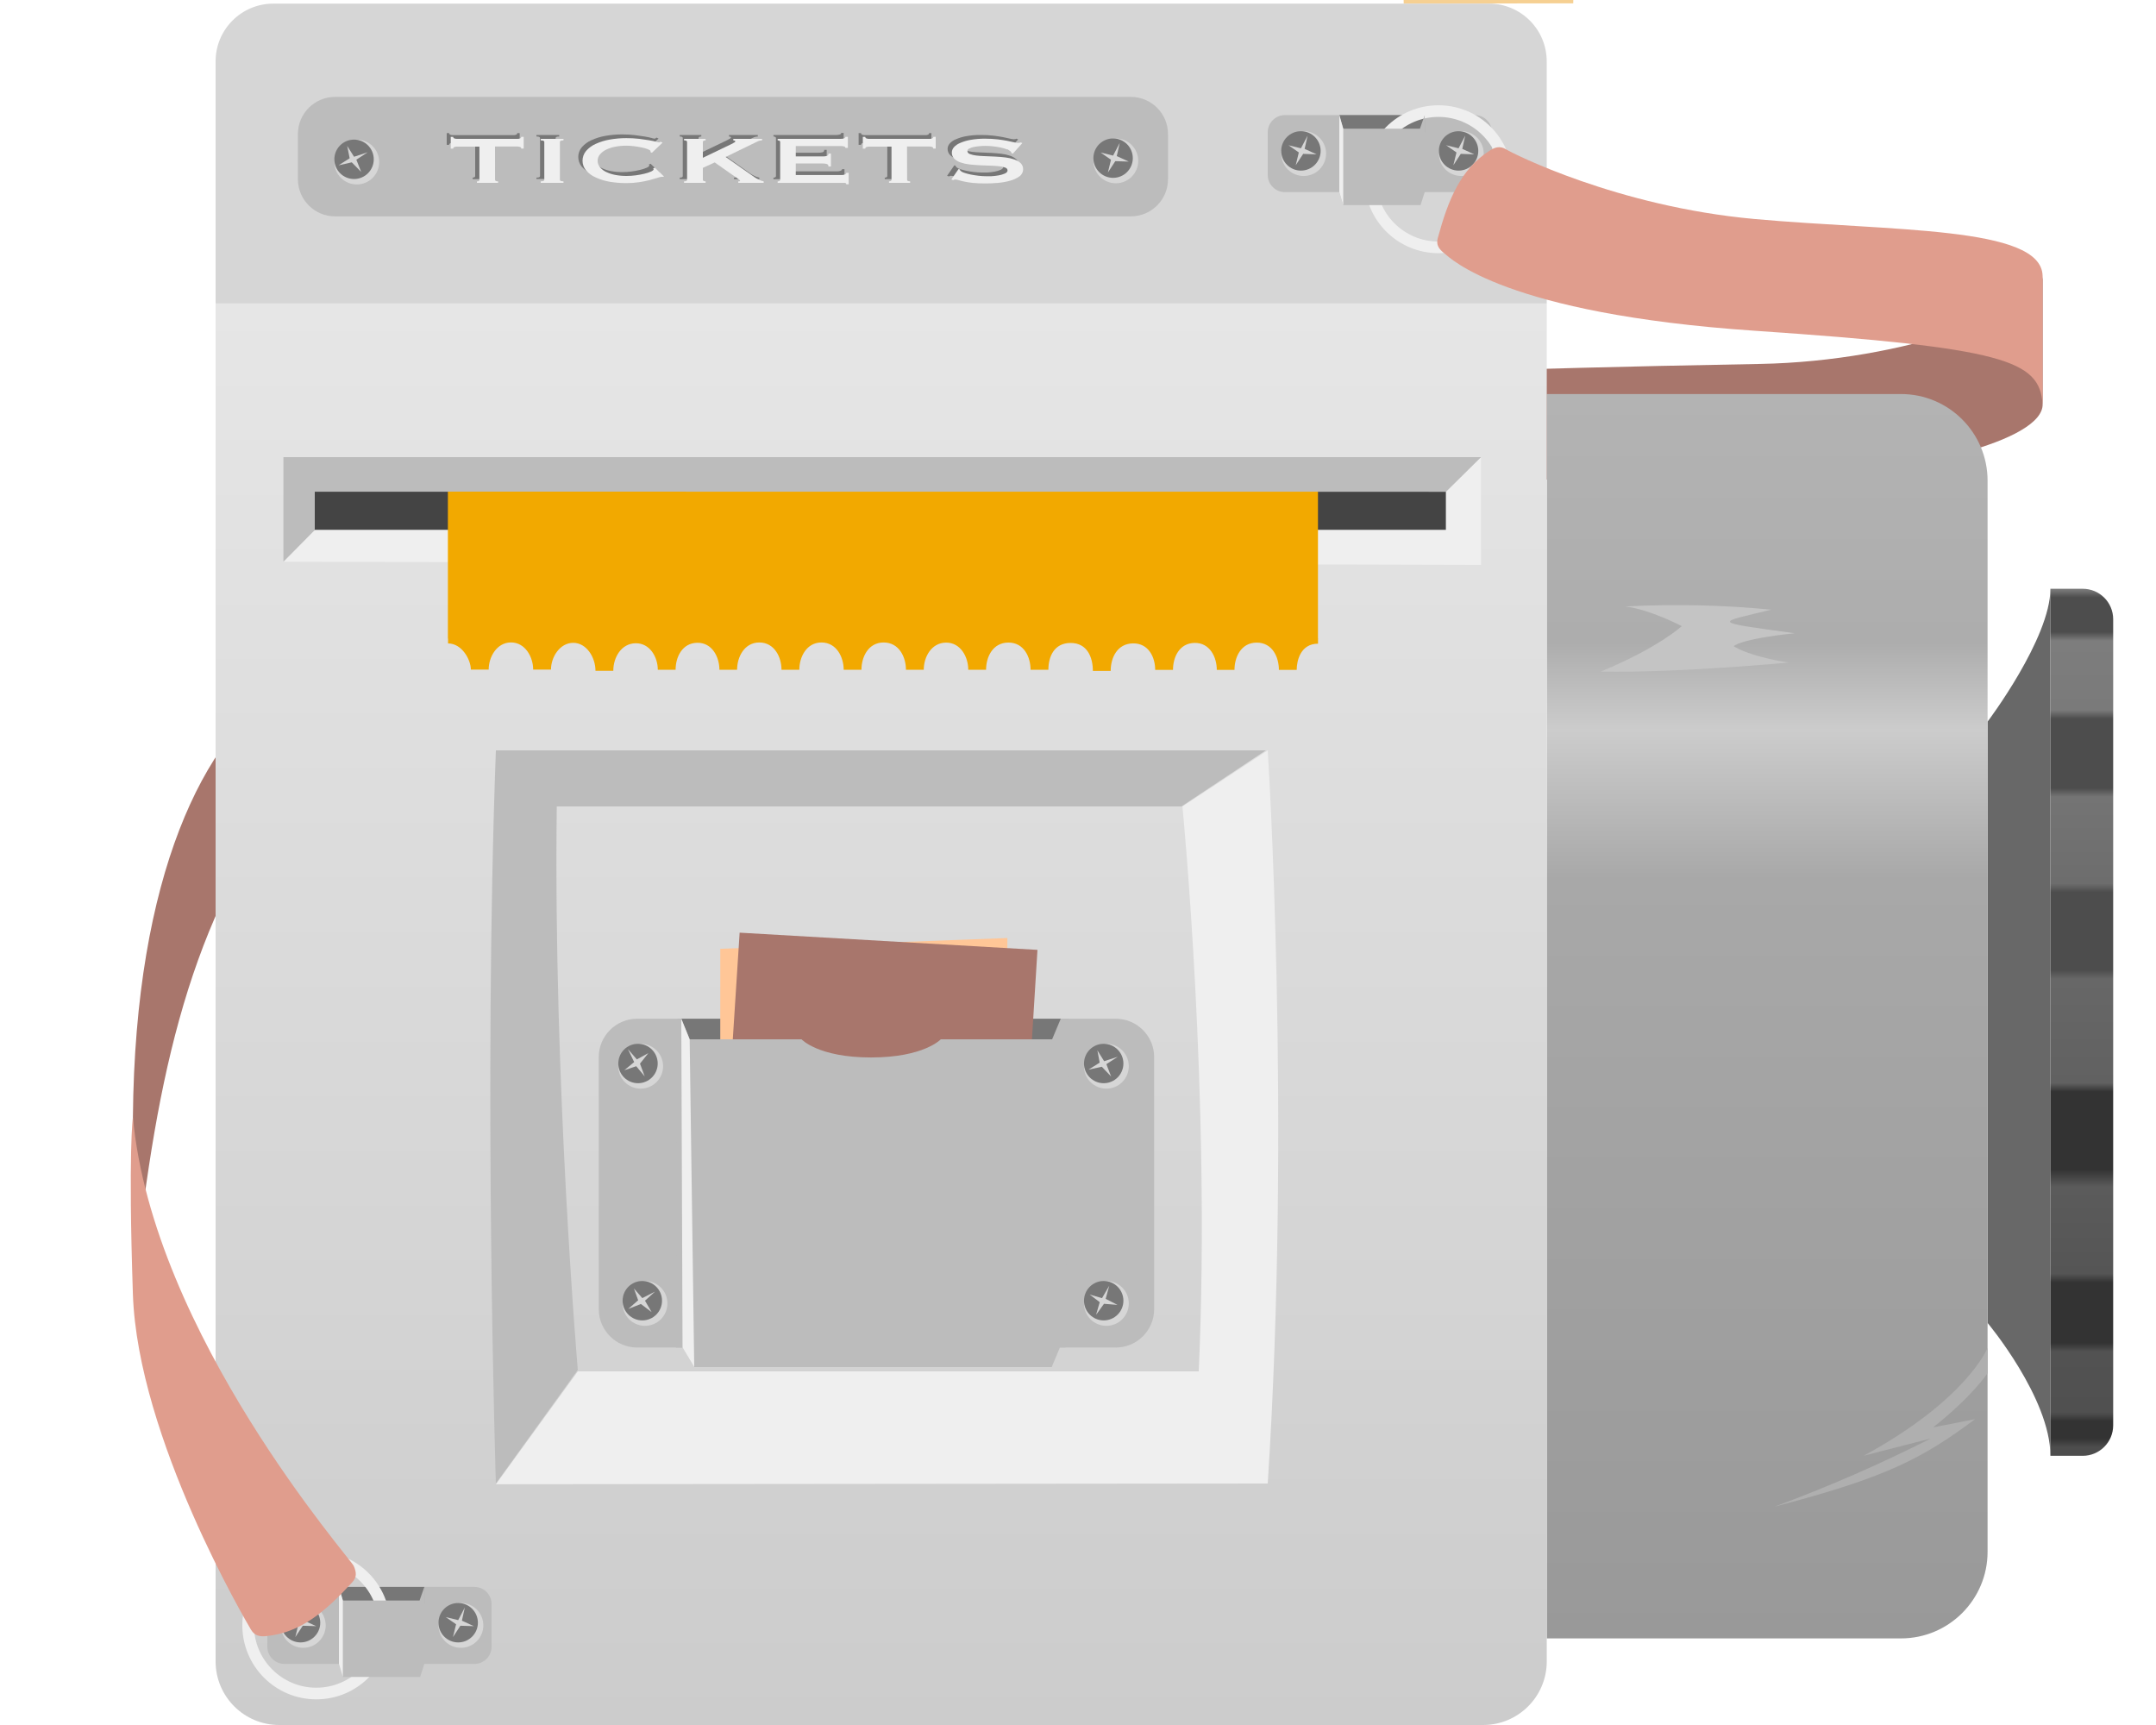
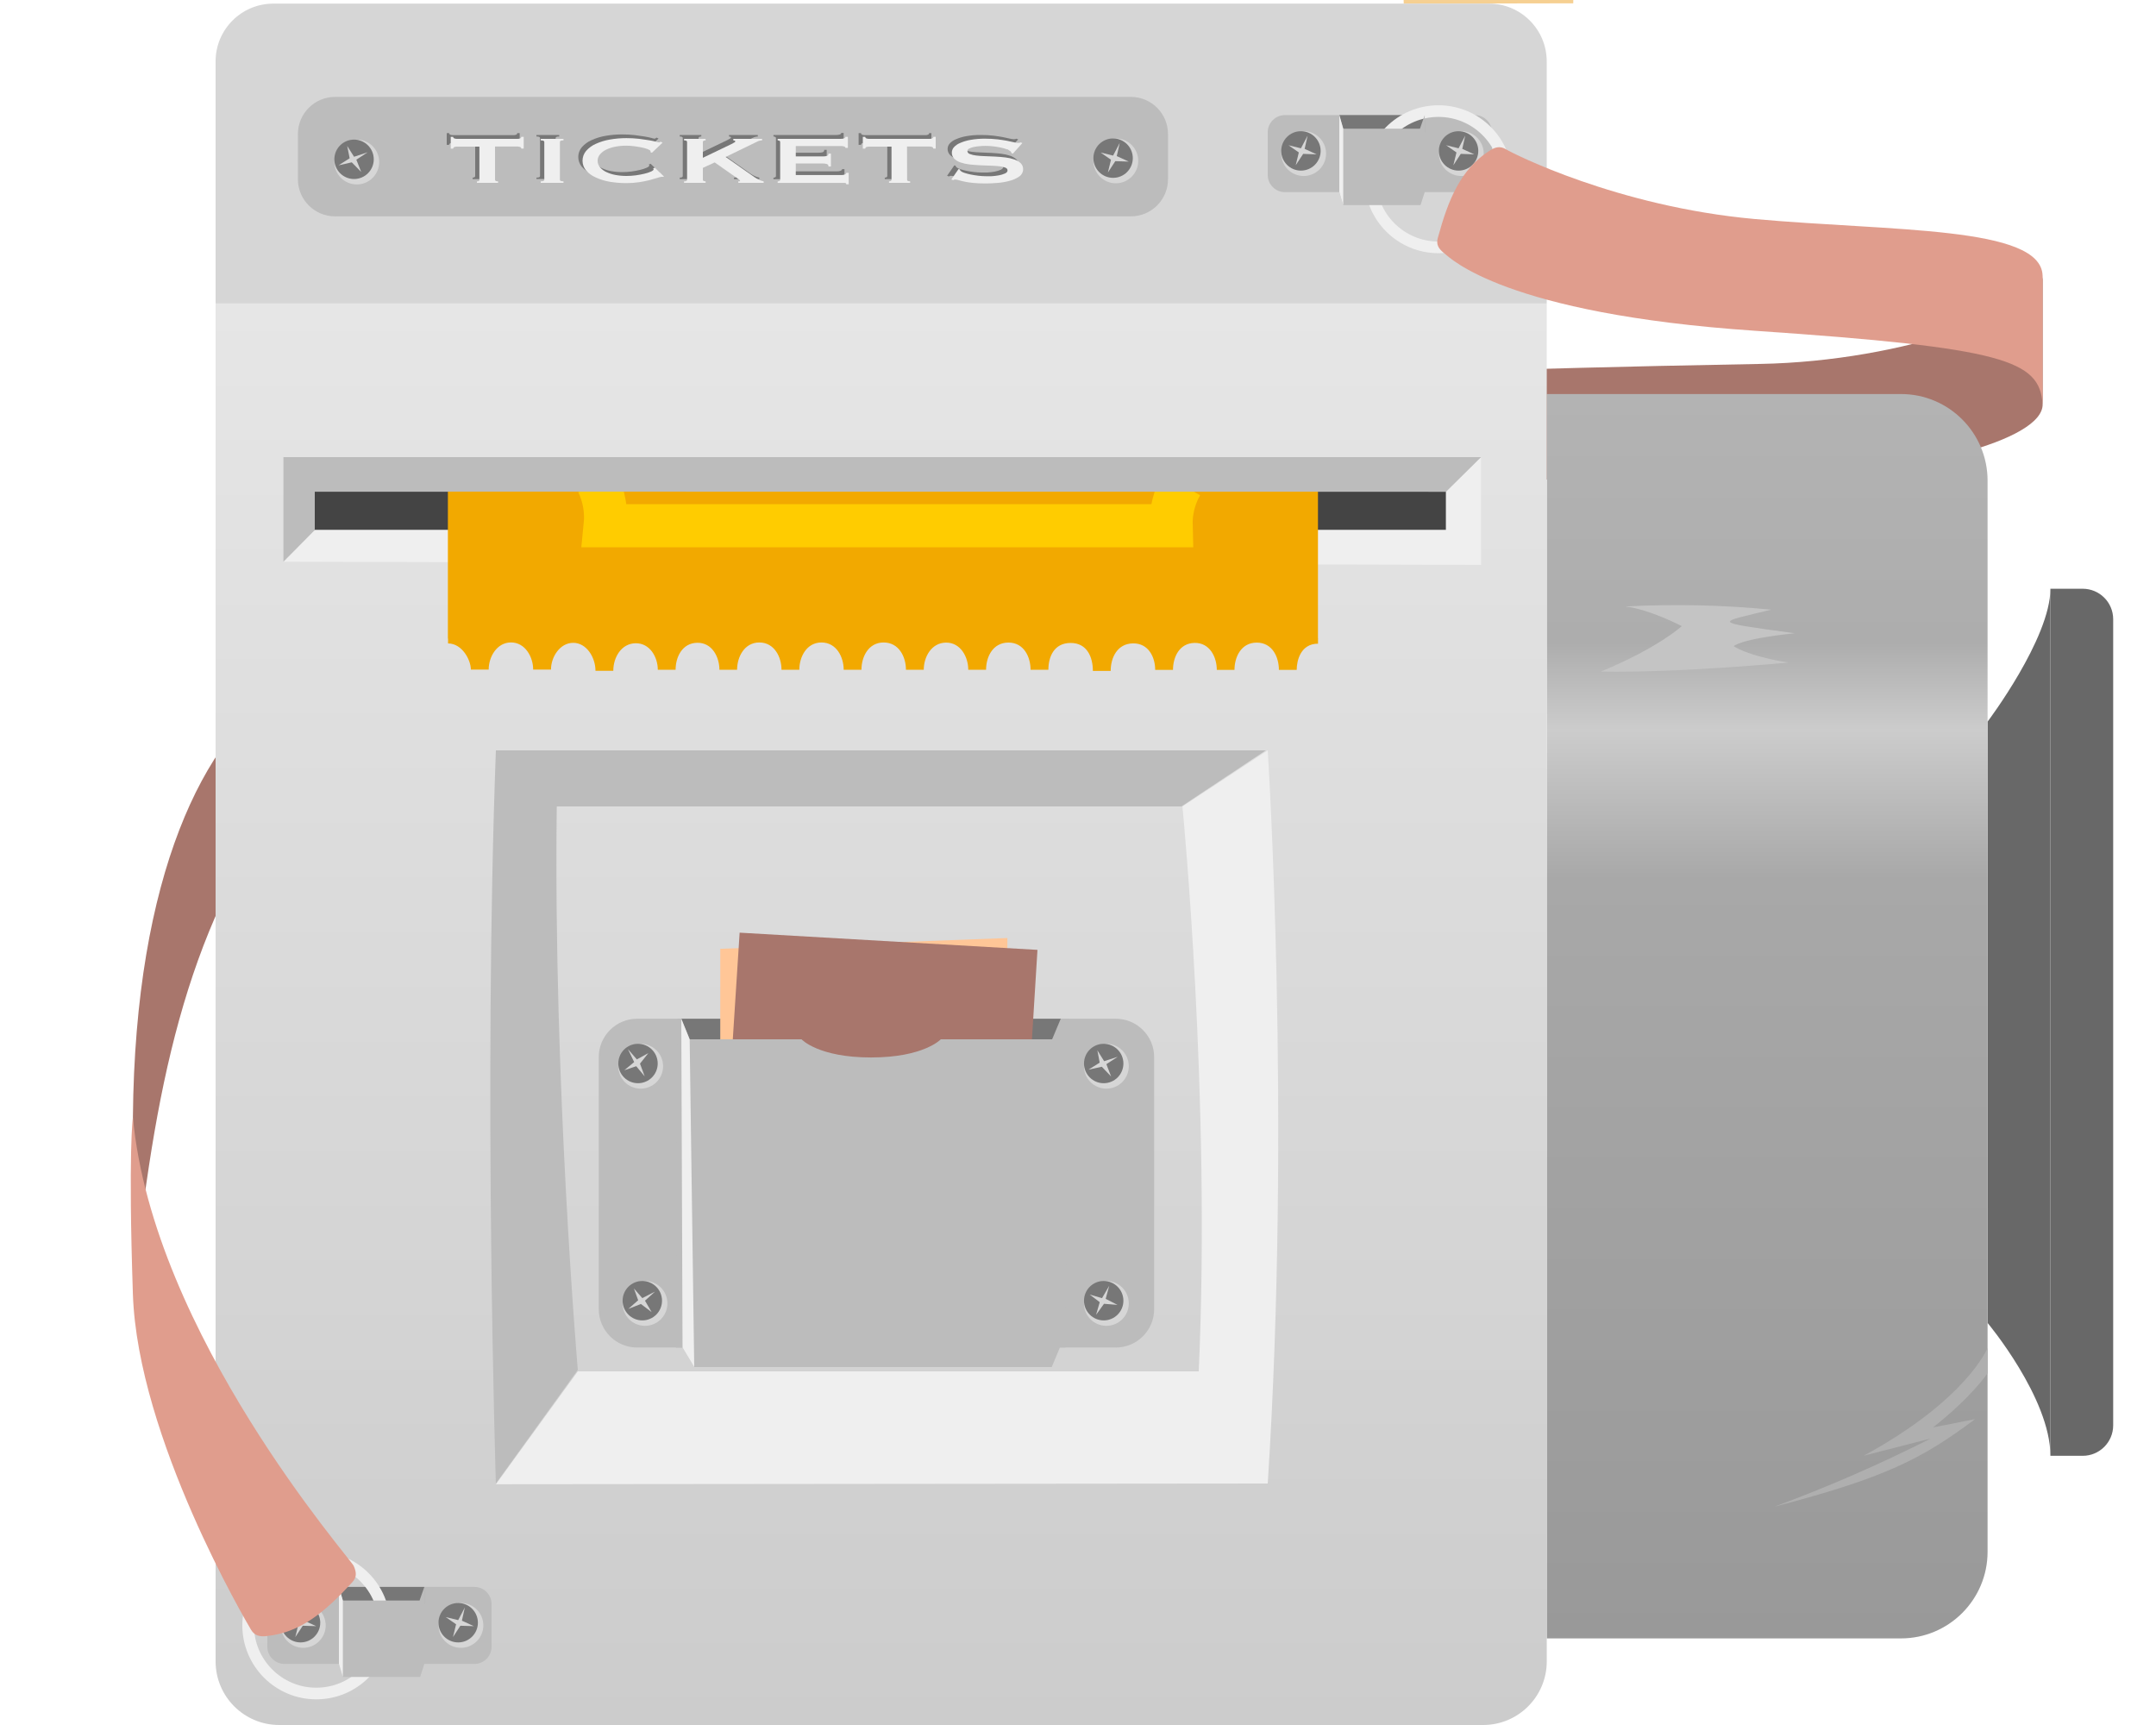
<svg xmlns="http://www.w3.org/2000/svg" viewBox="0 0 500 400">
  <defs>
-     <style>.a{fill:#f6d092;}.b{fill:#a8766c;}.c{fill:#686868;}.d{fill:url(#a);}.e{fill:url(#b);}.f{fill:#d6d6d6;}.g{fill:url(#c);}.h{fill:#afafaf;}.i{fill:#c4c4c4;}.j{fill:#bcbcbc;}.k{fill:#777;}.l{fill:#ffc697;}.m{fill:#efefef;}.n{fill:#e09d8d;}.o{fill:#444;}.p{fill:#f2a900;}</style>
+     <style>.a{fill:#f6d092;}.b{fill:#a8766c;}.c{fill:#686868;}.d{fill:url(#a);}.e{fill:url(#b);}.f{fill:#d6d6d6;}.g{fill:#afafaf;}.h{fill:#c4c4c4;}.i{fill:#bcbcbc;}.j{fill:#777;}.k{fill:#ffc697;}.l{fill:#efefef;}.m{fill:#e09d8d;}.n{fill:#444;}.o{fill:#f2a900;}.p{fill:none;stroke:#fc0;stroke-miterlimit:10;stroke-width:10px;}</style>
    <linearGradient id="a" x1="409.82" y1="379.93" x2="409.82" y2="91.37" gradientUnits="userSpaceOnUse">
      <stop offset="0" stop-color="#999" />
      <stop offset="0.61" stop-color="#a8a8a8" />
      <stop offset="0.73" stop-color="#ccc" />
      <stop offset="0.8" stop-color="#adadad" />
      <stop offset="1" stop-color="#b3b3b3" />
    </linearGradient>
    <linearGradient id="b" x1="204.35" y1="400" x2="204.35" y2="70.38" gradientUnits="userSpaceOnUse">
      <stop offset="0" stop-color="#ccc" />
      <stop offset="1" stop-color="#e6e6e6" />
    </linearGradient>
-     <linearGradient id="c" x1="482.8" y1="337.58" x2="482.8" y2="136.52" gradientUnits="userSpaceOnUse">
-       <stop offset="0.01" stop-color="#4d4d4d" />
-       <stop offset="0.02" stop-color="#333" />
-       <stop offset="0.04" stop-color="#333" />
-       <stop offset="0.05" stop-color="#505050" />
-       <stop offset="0.12" stop-color="#525252" />
-       <stop offset="0.13" stop-color="#333" />
-       <stop offset="0.2" stop-color="#333" />
-       <stop offset="0.21" stop-color="#555" />
-       <stop offset="0.31" stop-color="#5b5b5b" />
-       <stop offset="0.33" stop-color="#333" />
-       <stop offset="0.42" stop-color="#333" />
-       <stop offset="0.43" stop-color="#616161" />
-       <stop offset="0.55" stop-color="#676767" />
-       <stop offset="0.56" stop-color="#4d4d4d" />
-       <stop offset="0.65" stop-color="#4d4d4d" />
-       <stop offset="0.66" stop-color="#6d6d6d" />
-       <stop offset="0.76" stop-color="#747474" />
-       <stop offset="0.77" stop-color="#4d4d4d" />
-       <stop offset="0.85" stop-color="#4d4d4d" />
-       <stop offset="0.86" stop-color="#7a7a7a" />
-       <stop offset="0.94" stop-color="#7d7d7d" />
-       <stop offset="0.95" stop-color="#4d4d4d" />
-       <stop offset="0.99" stop-color="#4d4d4d" />
-       <stop offset="1" stop-color="gray" />
-     </linearGradient>
  </defs>
  <path class="a" d="M1920-50c-32.76,0-46.26,33-46.26,50h-39.36c0-24-14.22-50.37-48.91-50.34S1736.35-24,1736.35,0h-39c0-24-15.33-50.37-49.11-49.83S1600.45-24,1600.45,0h-39.31c0-24-14.64-50.17-49.14-49.76S1462.85-24,1462.85.77l-39.31.07c0-24.73-12.11-51-49.13-51S1325.26-24,1325.26,0h-39.31c0-24-14.57-50.37-49.14-50.21S1187.67-24,1187.67,0h-39.31c0-24-16.75-50.37-49.15-50.08S1050.12-24,1050.12,0h-39c0-24-15.11-50.37-49.19-50.34S912.93-24,912.93,0H873.7c0-24-15.85-50.37-49-50.37S775.74-24,775.74,0H736.38c0-24-15.67-50.37-48.91-50.34S638.35-24,638.35,0h-39c0-24-16-50.37-49.11-49.83S502.44-24,502.44,0H463.13c0-24-17.48-50.17-49.14-49.76S364.85-24,364.85.77L325.54.84c0-24.73-19.67-51-49.14-51S227.26-24,227.26,0H187.95c0-24-17.82-50.37-49.14-50.21S89.67-24,89.67,0H50.35c0-17-19-49.93-50.35-50V-60H1920Z" />
  <path class="b" d="M473.71,93.68c.27,8.58-30.31,16.07-58.45,16.48s-65.4,1.21-65.4,1.21V85.76s24.44-.77,58.26-1.37,65.74-12.69,65.6-20.48V93.68" />
  <path class="b" d="M30.82,300.1c5-47.66,12-83.63,34.92-115.29V159.18c-18.31,11.65-34.42,43.64-34.92,99.9Z" />
  <path class="c" d="M460.94,306.76s14.57,17.42,14.57,30.82V136.52c0,11.52-14.57,30.82-14.57,30.82Z" />
  <path class="d" d="M358.71,91.37h82.14a20.09,20.09,0,0,1,20.09,20.09V359.83a20.09,20.09,0,0,1-20.09,20.09H358.71a0,0,0,0,1,0,0V91.37A0,0,0,0,1,358.71,91.37Z" />
  <path class="e" d="M344,400H64.75A14.75,14.75,0,0,1,50,385.25V70.38H358.71V385.25A14.75,14.75,0,0,1,344,400Z" />
  <path class="f" d="M63.39.84H345.31a13.39,13.39,0,0,1,13.39,13.39V70.38a0,0,0,0,1,0,0H50a0,0,0,0,1,0,0V14.23A13.39,13.39,0,0,1,63.39.84Z" />
-   <path class="g" d="M475.51,136.52V337.58H483a7.07,7.07,0,0,0,7.07-7.07V143.59a7.07,7.07,0,0,0-7.07-7.07Z" />
-   <path class="h" d="M460.94,312.56s-4.78,12-28.73,25l15.56-4a342.58,342.58,0,0,1-36.25,15.81c25.66-6.68,34.2-11.08,46.51-20.29L448.29,331c9.13-7.21,12.65-12.59,12.65-12.59Z" />
-   <path class="i" d="M410.76,141.37a226.42,226.42,0,0,0-33.8-.74c5.83.74,13.06,4.56,13.06,4.56s-5.37,5-18.77,10.54c18.19.33,43.48-2.09,43.48-2.09-9.8-1.61-12.65-3.8-12.65-3.8s1.23-1.63,14.11-3C396,144.09,398.29,144.46,410.76,141.37Z" />
-   <rect class="j" x="138.86" y="236.23" width="128.8" height="76.24" rx="8.9" ry="8.9" />
-   <rect class="k" x="158" y="236.23" width="88" height="13.38" />
-   <polygon class="l" points="167.04 254.67 167.04 220.01 233.62 217.51 233.62 252.44 167.04 254.67" />
+   <path class="c" d="M475.51,136.52V337.58H483a7.07,7.07,0,0,0,7.07-7.07V143.59a7.07,7.07,0,0,0-7.07-7.07Z" />
+   <path class="g" d="M460.94,312.56s-4.78,12-28.73,25l15.56-4a342.58,342.58,0,0,1-36.25,15.81c25.66-6.68,34.2-11.08,46.51-20.29L448.29,331c9.13-7.21,12.65-12.59,12.65-12.59Z" />
+   <path class="h" d="M410.76,141.37a226.42,226.42,0,0,0-33.8-.74c5.83.74,13.06,4.56,13.06,4.56s-5.37,5-18.77,10.54c18.19.33,43.48-2.09,43.48-2.09-9.8-1.61-12.65-3.8-12.65-3.8s1.23-1.63,14.11-3C396,144.09,398.29,144.46,410.76,141.37Z" />
+   <rect class="i" x="138.86" y="236.23" width="128.8" height="76.24" rx="8.9" ry="8.9" />
+   <rect class="j" x="158" y="236.23" width="88" height="13.38" />
+   <polygon class="k" points="167.04 254.67 167.04 220.01 233.62 217.51 233.62 252.44 167.04 254.67" />
  <polygon class="b" points="169.29 251.18 171.53 216.27 240.6 220.26 238.61 252.44 169.29 251.18" />
-   <path class="j" d="M158,236.23l1.94,4.77h25.95s3.85,4.21,16.11,4.21S218.18,241,218.18,241H244l2-4.77h1.77l-.7,76.24H245.8L243.91,317H161l-2.71-4.52h-1.53l.31-76.24Z" />
-   <polygon class="m" points="159.94 241 161 317 158.29 312.48 158 236.23 159.94 241" />
-   <rect class="j" x="69.09" y="22.47" width="201.78" height="27.7" rx="8.61" ry="8.61" />
-   <path class="k" d="M113.82,40.84q0,.35.7.35v.35h-4.9v-.35a.88.88,0,0,0,.4-.09.28.28,0,0,0,.18-.26V33.12H105a1.63,1.63,0,0,0-.56.1.37.37,0,0,0-.27.37h-.57V30.87h.57a.37.37,0,0,0,.27.37,1.63,1.63,0,0,0,.56.1h14.12a1.63,1.63,0,0,0,.56-.1.37.37,0,0,0,.27-.37h.57v2.72h-.57a.37.37,0,0,0-.27-.37,1.63,1.63,0,0,0-.56-.1h-5.25Z" />
-   <path class="k" d="M124.41,41.19q.83,0,.83-.35V32q0-.35-.83-.35v-.35h5.28v.35q-.83,0-.83.35v8.81q0,.35.83.35v.35h-5.28Z" />
-   <path class="k" d="M152.78,40.14h-.35a4.21,4.21,0,0,0-.91.23q-.72.23-1.81.52a24,24,0,0,1-2.5.5,19.25,19.25,0,0,1-2.93.21,23.14,23.14,0,0,1-3.85-.31,13,13,0,0,1-3.26-1,6.39,6.39,0,0,1-2.24-1.62,3.52,3.52,0,0,1,0-4.53,6.44,6.44,0,0,1,2.24-1.64,13.23,13.23,0,0,1,3.26-1,21.88,21.88,0,0,1,3.85-.33,25.49,25.49,0,0,1,2.94.16q1.32.16,2.31.33t1.56.33a4.1,4.1,0,0,0,.7.16.4.4,0,0,0,.27-.1l.18-.15.48.23-2.48,2.35-.32-.14a.45.45,0,0,0,0-.12l0-.14q-.06-.21-.64-.44a8.94,8.94,0,0,0-1.42-.4Q147,33.12,146,33a14.24,14.24,0,0,0-1.73-.12,13.65,13.65,0,0,0-2.56.23,8.36,8.36,0,0,0-2.13.68,4.34,4.34,0,0,0-1.45,1.1,2.31,2.31,0,0,0,0,3A4.31,4.31,0,0,0,139.6,39a8.36,8.36,0,0,0,2.13.68,13.65,13.65,0,0,0,2.56.23,16.62,16.62,0,0,0,2.13-.14,19.42,19.42,0,0,0,2-.37,8.75,8.75,0,0,0,1.54-.5q.62-.28.62-.53a.29.29,0,0,0-.13-.23l.45-.15L153,40Z" />
-   <path class="k" d="M162,40.84a.28.28,0,0,0,.19.26,1.06,1.06,0,0,0,.45.09v.35h-5v-.35q.7,0,.7-.35V32q0-.35-.7-.35v-.35h5v.35a1.06,1.06,0,0,0-.45.09A.28.28,0,0,0,162,32v3.69l6.58-3.16.7-.38c.17-.1.25-.18.25-.24a.2.2,0,0,0-.14-.19.9.9,0,0,0-.33-.06v-.35h6.68v.35a2.52,2.52,0,0,0-1.14.29l-7.31,3.55L174,40.24a7.59,7.59,0,0,0,1,.57,4,4,0,0,0,1.1.38v.35h-5.88v-.35c.28,0,.41,0,.41-.14s-.15-.21-.45-.43l-5.44-3.82L162,38.07Z" />
-   <path class="k" d="M195.08,33.43c0-.14-.09-.25-.27-.32a2.87,2.87,0,0,0-.94-.11h-10.3v2.41h6.23a3.53,3.53,0,0,0,1-.11.51.51,0,0,0,.35-.55h.57v3h-.57a.54.54,0,0,0-.35-.57,3,3,0,0,0-1-.13h-6.23v2.68h10.62a1.91,1.91,0,0,0,.78-.14c.2-.09.3-.21.3-.37h.57v2.66h-.57a.3.3,0,0,0-.3-.33,6.09,6.09,0,0,0-.78,0H179.37v-.35a.88.88,0,0,0,.4-.09.28.28,0,0,0,.18-.26V32a.28.28,0,0,0-.18-.26.88.88,0,0,0-.4-.09v-.35h14.5a2.44,2.44,0,0,0,.94-.13c.18-.08.27-.2.27-.34h.57v2.56Z" />
-   <path class="k" d="M209.39,40.84q0,.35.7.35v.35h-4.9v-.35a.88.88,0,0,0,.4-.09.28.28,0,0,0,.18-.26V33.12h-5.25a1.63,1.63,0,0,0-.56.1.37.37,0,0,0-.27.37h-.57V30.87h.57a.37.37,0,0,0,.27.37,1.63,1.63,0,0,0,.56.1h14.12a1.63,1.63,0,0,0,.56-.1.37.37,0,0,0,.27-.37H216v2.72h-.57a.37.37,0,0,0-.27-.37,1.63,1.63,0,0,0-.56-.1h-5.25Z" />
-   <path class="k" d="M221.32,38.34l.32.1a.44.44,0,0,0,.13.31,2.3,2.3,0,0,0,.87.46,12.71,12.71,0,0,0,1.5.4q.84.17,1.77.28a14.4,14.4,0,0,0,1.65.11q.54,0,1.4,0a13,13,0,0,0,1.69-.2,6.39,6.39,0,0,0,1.43-.43q.6-.27.6-.72t-.56-.66a5.9,5.9,0,0,0-1.46-.31q-.91-.1-2.07-.13l-2.37-.09q-1.21-.06-2.37-.19a9.52,9.52,0,0,1-2.07-.46,3.87,3.87,0,0,1-1.46-.87,2,2,0,0,1-.56-1.45,1.89,1.89,0,0,1,.46-1.18,3.84,3.84,0,0,1,1.42-1,10.44,10.44,0,0,1,2.42-.73,18.45,18.45,0,0,1,3.43-.28,24,24,0,0,1,2.93.16q1.24.16,2.15.33t1.53.33a4.38,4.38,0,0,0,1,.16,1.29,1.29,0,0,0,.64-.12l.38.16-2.19,2.43-.32-.08a.85.85,0,0,0-.25-.45,2.71,2.71,0,0,0-.84-.46,9.93,9.93,0,0,0-1.38-.4q-.8-.17-1.72-.28a16.23,16.23,0,0,0-1.85-.11q-.7,0-1.45.07a10.64,10.64,0,0,0-1.35.2,3.71,3.71,0,0,0-1,.36.64.64,0,0,0-.4.55.76.76,0,0,0,.56.7,5.86,5.86,0,0,0,1.46.35q.91.12,2.07.15l2.37.1q1.21.06,2.37.2a9.85,9.85,0,0,1,2.07.47,3.91,3.91,0,0,1,1.46.86,1.89,1.89,0,0,1,.56,1.42,2,2,0,0,1-.87,1.65,6.78,6.78,0,0,1-2.18,1,14.83,14.83,0,0,1-2.81.5q-1.51.13-2.81.13-1.81,0-3-.13a17.41,17.41,0,0,1-2-.31c-.54-.12-1-.23-1.29-.33a2.88,2.88,0,0,0-.83-.15.64.64,0,0,0-.41.16l-.45-.16Z" />
-   <path class="m" d="M114.81,41.7q0,.35.7.35v.35h-4.9v-.35A.88.88,0,0,0,111,42a.28.28,0,0,0,.18-.26V34h-5.25a1.63,1.63,0,0,0-.56.1.37.37,0,0,0-.27.37h-.57V31.73h.57a.37.37,0,0,0,.27.37,1.63,1.63,0,0,0,.56.1h14.12a1.63,1.63,0,0,0,.56-.1.37.37,0,0,0,.27-.37h.57v2.72h-.57a.37.37,0,0,0-.27-.37,1.63,1.63,0,0,0-.56-.1h-5.25Z" />
-   <path class="m" d="M125.4,42.05q.83,0,.83-.35V32.9q0-.35-.83-.35V32.2h5.28v.35q-.83,0-.83.35V41.7q0,.35.83.35v.35H125.4Z" />
-   <path class="m" d="M153.77,41h-.35a4.21,4.21,0,0,0-.91.23q-.72.23-1.81.52a24,24,0,0,1-2.5.5,19.25,19.25,0,0,1-2.93.21,23.14,23.14,0,0,1-3.85-.31,13,13,0,0,1-3.26-1,6.39,6.39,0,0,1-2.24-1.62,3.52,3.52,0,0,1,0-4.53,6.44,6.44,0,0,1,2.24-1.64,13.23,13.23,0,0,1,3.26-1,21.88,21.88,0,0,1,3.85-.33,25.49,25.49,0,0,1,2.94.16q1.32.16,2.31.33t1.56.33a4.1,4.1,0,0,0,.7.16A.4.4,0,0,0,153,33l.18-.15.48.23-2.48,2.35-.32-.14a.45.45,0,0,0,0-.12l0-.14q-.06-.21-.64-.44a8.94,8.94,0,0,0-1.42-.4q-.84-.17-1.78-.29a14.24,14.24,0,0,0-1.73-.12,13.65,13.65,0,0,0-2.56.23,8.36,8.36,0,0,0-2.13.68,4.34,4.34,0,0,0-1.45,1.1,2.31,2.31,0,0,0,0,3,4.31,4.31,0,0,0,1.45,1.1,8.36,8.36,0,0,0,2.13.68,13.65,13.65,0,0,0,2.56.23,16.62,16.62,0,0,0,2.13-.14,19.42,19.42,0,0,0,2-.37,8.75,8.75,0,0,0,1.54-.5q.62-.28.62-.53a.29.29,0,0,0-.13-.23l.45-.15,2.1,2.06Z" />
-   <path class="m" d="M163,41.7a.28.28,0,0,0,.19.26,1.06,1.06,0,0,0,.45.09v.35h-5v-.35q.7,0,.7-.35V32.9q0-.35-.7-.35V32.2h5v.35a1.06,1.06,0,0,0-.45.09.28.28,0,0,0-.19.26v3.69l6.58-3.16.7-.38c.17-.1.25-.18.25-.24a.2.2,0,0,0-.14-.19.9.9,0,0,0-.33-.06V32.2h6.68v.35a2.52,2.52,0,0,0-1.14.29l-7.31,3.55L175,41.1a7.59,7.59,0,0,0,1,.57,4,4,0,0,0,1.1.38v.35h-5.88v-.35c.28,0,.41,0,.41-.14s-.15-.21-.45-.43l-5.44-3.82L163,38.93Z" />
-   <path class="m" d="M196.06,34.29c0-.14-.09-.25-.27-.32a2.87,2.87,0,0,0-.94-.11h-10.3v2.41h6.23a3.53,3.53,0,0,0,1-.11.51.51,0,0,0,.35-.55h.57v3h-.57a.54.54,0,0,0-.35-.57,3,3,0,0,0-1-.13h-6.23v2.68h10.62a1.91,1.91,0,0,0,.78-.14c.2-.09.3-.21.3-.37h.57v2.66h-.57a.3.3,0,0,0-.3-.33,6.09,6.09,0,0,0-.78,0H180.35v-.35a.88.88,0,0,0,.4-.09.28.28,0,0,0,.18-.26V32.9a.28.28,0,0,0-.18-.26.88.88,0,0,0-.4-.09V32.2h14.5a2.44,2.44,0,0,0,.94-.13c.18-.08.27-.2.27-.34h.57v2.56Z" />
-   <path class="m" d="M210.37,41.7q0,.35.7.35v.35h-4.9v-.35a.88.88,0,0,0,.4-.09.28.28,0,0,0,.18-.26V34H201.5a1.63,1.63,0,0,0-.56.1.37.37,0,0,0-.27.37h-.57V31.73h.57a.37.37,0,0,0,.27.37,1.63,1.63,0,0,0,.56.1h14.12a1.63,1.63,0,0,0,.56-.1.37.37,0,0,0,.27-.37H217v2.72h-.57a.37.37,0,0,0-.27-.37,1.63,1.63,0,0,0-.56-.1h-5.25Z" />
-   <path class="m" d="M222.3,39.2l.32.1a.44.44,0,0,0,.13.31,2.3,2.3,0,0,0,.87.46,12.71,12.71,0,0,0,1.5.4q.84.17,1.77.28a14.4,14.4,0,0,0,1.65.11q.54,0,1.4,0a13,13,0,0,0,1.69-.2,6.39,6.39,0,0,0,1.43-.43q.6-.27.6-.72t-.56-.66a5.9,5.9,0,0,0-1.46-.31q-.91-.1-2.07-.13l-2.37-.09q-1.21-.06-2.37-.19a9.52,9.52,0,0,1-2.07-.46,3.87,3.87,0,0,1-1.46-.87,2,2,0,0,1-.56-1.45,1.89,1.89,0,0,1,.46-1.18,3.84,3.84,0,0,1,1.42-1,10.44,10.44,0,0,1,2.42-.73,18.45,18.45,0,0,1,3.43-.28,24,24,0,0,1,2.93.16q1.24.16,2.15.33t1.53.33a4.38,4.38,0,0,0,1,.16,1.29,1.29,0,0,0,.64-.12l.38.16-2.19,2.43-.32-.08a.85.85,0,0,0-.25-.45,2.71,2.71,0,0,0-.84-.46,9.93,9.93,0,0,0-1.38-.4q-.8-.17-1.72-.28a16.23,16.23,0,0,0-1.85-.11q-.7,0-1.45.07a10.64,10.64,0,0,0-1.35.2,3.71,3.71,0,0,0-1,.36.64.64,0,0,0-.4.55.76.76,0,0,0,.56.7,5.86,5.86,0,0,0,1.46.35q.91.12,2.07.15l2.37.1q1.21.06,2.37.2a9.85,9.85,0,0,1,2.07.47,3.91,3.91,0,0,1,1.46.86,1.89,1.89,0,0,1,.56,1.42,2,2,0,0,1-.87,1.65,6.78,6.78,0,0,1-2.18,1,14.83,14.83,0,0,1-2.81.5q-1.51.13-2.81.13-1.81,0-3-.13a17.41,17.41,0,0,1-2-.31c-.54-.12-1-.23-1.29-.33a2.88,2.88,0,0,0-.83-.15.64.64,0,0,0-.41.16l-.45-.16Z" />
+   <path class="i" d="M158,236.23l1.94,4.77h25.95s3.85,4.21,16.11,4.21S218.18,241,218.18,241H244l2-4.77h1.77l-.7,76.24H245.8L243.91,317H161l-2.71-4.52h-1.53l.31-76.24Z" />
+   <polygon class="l" points="159.94 241 161 317 158.29 312.48 158 236.23 159.94 241" />
+   <rect class="i" x="69.09" y="22.47" width="201.78" height="27.7" rx="8.61" ry="8.61" />
+   <path class="j" d="M113.82,40.84q0,.35.7.35v.35h-4.9v-.35a.88.88,0,0,0,.4-.09.28.28,0,0,0,.18-.26V33.12H105a1.63,1.63,0,0,0-.56.1.37.37,0,0,0-.27.37h-.57V30.87h.57a.37.37,0,0,0,.27.37,1.63,1.63,0,0,0,.56.1h14.12a1.63,1.63,0,0,0,.56-.1.37.37,0,0,0,.27-.37h.57v2.72h-.57a.37.37,0,0,0-.27-.37,1.63,1.63,0,0,0-.56-.1h-5.25Z" />
+   <path class="j" d="M124.41,41.19q.83,0,.83-.35V32q0-.35-.83-.35v-.35h5.28v.35q-.83,0-.83.35v8.81q0,.35.83.35v.35h-5.28Z" />
+   <path class="j" d="M152.78,40.14h-.35a4.21,4.21,0,0,0-.91.23q-.72.23-1.81.52a24,24,0,0,1-2.5.5,19.25,19.25,0,0,1-2.93.21,23.14,23.14,0,0,1-3.85-.31,13,13,0,0,1-3.26-1,6.39,6.39,0,0,1-2.24-1.62,3.52,3.52,0,0,1,0-4.53,6.44,6.44,0,0,1,2.24-1.64,13.23,13.23,0,0,1,3.26-1,21.88,21.88,0,0,1,3.85-.33,25.49,25.49,0,0,1,2.94.16q1.32.16,2.31.33t1.56.33a4.1,4.1,0,0,0,.7.16.4.4,0,0,0,.27-.1l.18-.15.48.23-2.48,2.35-.32-.14a.45.45,0,0,0,0-.12l0-.14q-.06-.21-.64-.44a8.94,8.94,0,0,0-1.42-.4Q147,33.12,146,33a14.24,14.24,0,0,0-1.73-.12,13.65,13.65,0,0,0-2.56.23,8.36,8.36,0,0,0-2.13.68,4.34,4.34,0,0,0-1.45,1.1,2.31,2.31,0,0,0,0,3A4.31,4.31,0,0,0,139.6,39a8.36,8.36,0,0,0,2.13.68,13.65,13.65,0,0,0,2.56.23,16.62,16.62,0,0,0,2.13-.14,19.42,19.42,0,0,0,2-.37,8.75,8.75,0,0,0,1.54-.5q.62-.28.62-.53a.29.29,0,0,0-.13-.23l.45-.15L153,40Z" />
+   <path class="j" d="M162,40.84a.28.28,0,0,0,.19.26,1.06,1.06,0,0,0,.45.09v.35h-5v-.35q.7,0,.7-.35V32q0-.35-.7-.35v-.35h5v.35a1.06,1.06,0,0,0-.45.09A.28.28,0,0,0,162,32v3.69l6.58-3.16.7-.38c.17-.1.25-.18.25-.24a.2.2,0,0,0-.14-.19.9.9,0,0,0-.33-.06v-.35h6.68v.35a2.52,2.52,0,0,0-1.14.29l-7.31,3.55L174,40.24a7.59,7.59,0,0,0,1,.57,4,4,0,0,0,1.1.38v.35h-5.88v-.35c.28,0,.41,0,.41-.14s-.15-.21-.45-.43l-5.44-3.82L162,38.07Z" />
+   <path class="j" d="M195.08,33.43c0-.14-.09-.25-.27-.32a2.87,2.87,0,0,0-.94-.11h-10.3v2.41h6.23a3.53,3.53,0,0,0,1-.11.51.51,0,0,0,.35-.55h.57v3h-.57a.54.54,0,0,0-.35-.57,3,3,0,0,0-1-.13h-6.23v2.68h10.62a1.91,1.91,0,0,0,.78-.14c.2-.09.3-.21.3-.37h.57v2.66h-.57a.3.3,0,0,0-.3-.33,6.09,6.09,0,0,0-.78,0H179.37v-.35a.88.88,0,0,0,.4-.09.28.28,0,0,0,.18-.26V32a.28.28,0,0,0-.18-.26.88.88,0,0,0-.4-.09v-.35h14.5a2.44,2.44,0,0,0,.94-.13c.18-.08.27-.2.27-.34h.57v2.56Z" />
+   <path class="j" d="M209.39,40.84q0,.35.7.35v.35h-4.9v-.35a.88.88,0,0,0,.4-.09.28.28,0,0,0,.18-.26V33.12h-5.25a1.63,1.63,0,0,0-.56.1.37.37,0,0,0-.27.37h-.57V30.87h.57a.37.37,0,0,0,.27.37,1.63,1.63,0,0,0,.56.1h14.12a1.63,1.63,0,0,0,.56-.1.37.37,0,0,0,.27-.37H216v2.72h-.57a.37.37,0,0,0-.27-.37,1.63,1.63,0,0,0-.56-.1h-5.25Z" />
+   <path class="j" d="M221.32,38.34l.32.1a.44.44,0,0,0,.13.31,2.3,2.3,0,0,0,.87.46,12.71,12.71,0,0,0,1.5.4q.84.17,1.77.28a14.4,14.4,0,0,0,1.65.11q.54,0,1.4,0a13,13,0,0,0,1.69-.2,6.39,6.39,0,0,0,1.43-.43q.6-.27.6-.72t-.56-.66a5.9,5.9,0,0,0-1.46-.31q-.91-.1-2.07-.13l-2.37-.09q-1.21-.06-2.37-.19a9.52,9.52,0,0,1-2.07-.46,3.87,3.87,0,0,1-1.46-.87,2,2,0,0,1-.56-1.45,1.89,1.89,0,0,1,.46-1.18,3.84,3.84,0,0,1,1.42-1,10.44,10.44,0,0,1,2.42-.73,18.45,18.45,0,0,1,3.43-.28,24,24,0,0,1,2.93.16q1.24.16,2.15.33t1.53.33a4.38,4.38,0,0,0,1,.16,1.29,1.29,0,0,0,.64-.12l.38.16-2.19,2.43-.32-.08a.85.85,0,0,0-.25-.45,2.71,2.71,0,0,0-.84-.46,9.93,9.93,0,0,0-1.38-.4q-.8-.17-1.72-.28a16.23,16.23,0,0,0-1.85-.11q-.7,0-1.45.07a10.64,10.64,0,0,0-1.35.2,3.71,3.71,0,0,0-1,.36.64.64,0,0,0-.4.55.76.76,0,0,0,.56.7,5.86,5.86,0,0,0,1.46.35q.91.12,2.07.15l2.37.1q1.21.06,2.37.2a9.85,9.85,0,0,1,2.07.47,3.91,3.91,0,0,1,1.46.86,1.89,1.89,0,0,1,.56,1.42,2,2,0,0,1-.87,1.65,6.78,6.78,0,0,1-2.18,1,14.83,14.83,0,0,1-2.81.5q-1.51.13-2.81.13-1.81,0-3-.13a17.41,17.41,0,0,1-2-.31c-.54-.12-1-.23-1.29-.33a2.88,2.88,0,0,0-.83-.15.64.64,0,0,0-.41.16l-.45-.16Z" />
+   <path class="l" d="M114.81,41.7q0,.35.7.35v.35h-4.9v-.35A.88.88,0,0,0,111,42a.28.28,0,0,0,.18-.26V34h-5.25a1.63,1.63,0,0,0-.56.1.37.37,0,0,0-.27.37h-.57V31.73h.57a.37.37,0,0,0,.27.37,1.63,1.63,0,0,0,.56.1h14.12a1.63,1.63,0,0,0,.56-.1.37.37,0,0,0,.27-.37h.57v2.72h-.57a.37.37,0,0,0-.27-.37,1.63,1.63,0,0,0-.56-.1h-5.25Z" />
+   <path class="l" d="M125.4,42.05q.83,0,.83-.35V32.9q0-.35-.83-.35V32.2h5.28v.35q-.83,0-.83.35V41.7q0,.35.83.35v.35H125.4Z" />
+   <path class="l" d="M153.77,41h-.35a4.21,4.21,0,0,0-.91.23q-.72.23-1.81.52a24,24,0,0,1-2.5.5,19.25,19.25,0,0,1-2.93.21,23.14,23.14,0,0,1-3.85-.31,13,13,0,0,1-3.26-1,6.39,6.39,0,0,1-2.24-1.62,3.52,3.52,0,0,1,0-4.53,6.44,6.44,0,0,1,2.24-1.64,13.23,13.23,0,0,1,3.26-1,21.88,21.88,0,0,1,3.85-.33,25.49,25.49,0,0,1,2.94.16q1.32.16,2.31.33t1.56.33a4.1,4.1,0,0,0,.7.16A.4.4,0,0,0,153,33l.18-.15.48.23-2.48,2.35-.32-.14a.45.45,0,0,0,0-.12l0-.14q-.06-.21-.64-.44a8.94,8.94,0,0,0-1.42-.4q-.84-.17-1.78-.29a14.24,14.24,0,0,0-1.73-.12,13.65,13.65,0,0,0-2.56.23,8.36,8.36,0,0,0-2.13.68,4.34,4.34,0,0,0-1.45,1.1,2.31,2.31,0,0,0,0,3,4.31,4.31,0,0,0,1.45,1.1,8.36,8.36,0,0,0,2.13.68,13.65,13.65,0,0,0,2.56.23,16.62,16.62,0,0,0,2.13-.14,19.42,19.42,0,0,0,2-.37,8.75,8.75,0,0,0,1.54-.5q.62-.28.62-.53a.29.29,0,0,0-.13-.23l.45-.15,2.1,2.06Z" />
+   <path class="l" d="M163,41.7a.28.28,0,0,0,.19.26,1.06,1.06,0,0,0,.45.09v.35h-5v-.35q.7,0,.7-.35V32.9q0-.35-.7-.35V32.2h5v.35a1.06,1.06,0,0,0-.45.09.28.28,0,0,0-.19.26v3.69l6.58-3.16.7-.38c.17-.1.25-.18.25-.24a.2.2,0,0,0-.14-.19.9.9,0,0,0-.33-.06V32.2h6.68v.35a2.52,2.52,0,0,0-1.14.29l-7.31,3.55L175,41.1a7.59,7.59,0,0,0,1,.57,4,4,0,0,0,1.1.38v.35h-5.88v-.35c.28,0,.41,0,.41-.14s-.15-.21-.45-.43l-5.44-3.82L163,38.93Z" />
+   <path class="l" d="M196.06,34.29c0-.14-.09-.25-.27-.32a2.87,2.87,0,0,0-.94-.11h-10.3v2.41h6.23a3.53,3.53,0,0,0,1-.11.51.51,0,0,0,.35-.55h.57v3h-.57a.54.54,0,0,0-.35-.57,3,3,0,0,0-1-.13h-6.23v2.68h10.62a1.91,1.91,0,0,0,.78-.14c.2-.09.3-.21.3-.37h.57v2.66h-.57a.3.3,0,0,0-.3-.33,6.09,6.09,0,0,0-.78,0H180.35v-.35a.88.88,0,0,0,.4-.09.28.28,0,0,0,.18-.26V32.9a.28.28,0,0,0-.18-.26.88.88,0,0,0-.4-.09V32.2h14.5a2.44,2.44,0,0,0,.94-.13c.18-.08.27-.2.27-.34h.57v2.56Z" />
+   <path class="l" d="M210.37,41.7q0,.35.7.35v.35h-4.9v-.35a.88.88,0,0,0,.4-.09.28.28,0,0,0,.18-.26V34H201.5a1.63,1.63,0,0,0-.56.1.37.37,0,0,0-.27.37h-.57V31.73h.57a.37.37,0,0,0,.27.37,1.63,1.63,0,0,0,.56.1h14.12a1.63,1.63,0,0,0,.56-.1.37.37,0,0,0,.27-.37H217v2.72h-.57a.37.37,0,0,0-.27-.37,1.63,1.63,0,0,0-.56-.1h-5.25Z" />
+   <path class="l" d="M222.3,39.2l.32.1a.44.44,0,0,0,.13.31,2.3,2.3,0,0,0,.87.46,12.71,12.71,0,0,0,1.5.4q.84.17,1.77.28a14.4,14.4,0,0,0,1.65.11q.54,0,1.4,0a13,13,0,0,0,1.69-.2,6.39,6.39,0,0,0,1.43-.43q.6-.27.6-.72t-.56-.66a5.9,5.9,0,0,0-1.46-.31q-.91-.1-2.07-.13l-2.37-.09q-1.21-.06-2.37-.19a9.52,9.52,0,0,1-2.07-.46,3.87,3.87,0,0,1-1.46-.87,2,2,0,0,1-.56-1.45,1.89,1.89,0,0,1,.46-1.18,3.84,3.84,0,0,1,1.42-1,10.44,10.44,0,0,1,2.42-.73,18.45,18.45,0,0,1,3.43-.28,24,24,0,0,1,2.93.16q1.24.16,2.15.33t1.53.33a4.38,4.38,0,0,0,1,.16,1.29,1.29,0,0,0,.64-.12l.38.16-2.19,2.43-.32-.08a.85.85,0,0,0-.25-.45,2.71,2.71,0,0,0-.84-.46,9.93,9.93,0,0,0-1.38-.4q-.8-.17-1.72-.28a16.23,16.23,0,0,0-1.85-.11q-.7,0-1.45.07a10.64,10.64,0,0,0-1.35.2,3.71,3.71,0,0,0-1,.36.64.64,0,0,0-.4.55.76.76,0,0,0,.56.7,5.86,5.86,0,0,0,1.46.35q.91.12,2.07.15l2.37.1q1.21.06,2.37.2a9.85,9.85,0,0,1,2.07.47,3.91,3.91,0,0,1,1.46.86,1.89,1.89,0,0,1,.56,1.42,2,2,0,0,1-.87,1.65,6.78,6.78,0,0,1-2.18,1,14.83,14.83,0,0,1-2.81.5q-1.51.13-2.81.13-1.81,0-3-.13a17.41,17.41,0,0,1-2-.31c-.54-.12-1-.23-1.29-.33a2.88,2.88,0,0,0-.83-.15.64.64,0,0,0-.41.16l-.45-.16Z" />
  <circle class="f" cx="82.74" cy="37.57" r="5.2" />
-   <circle class="k" cx="82.11" cy="36.94" r="4.57" />
+   <circle class="j" cx="82.11" cy="36.94" r="4.57" />
  <polygon class="f" points="78.51 38.34 81.09 36.7 80.52 33.84 82.11 36.35 85.27 35.3 82.64 37.03 83.77 39.88 81.58 37.64 78.51 38.34" />
  <circle class="f" cx="258.77" cy="37.3" r="5.2" />
-   <circle class="k" cx="258.14" cy="36.67" r="4.57" />
+   <circle class="j" cx="258.14" cy="36.67" r="4.57" />
  <polygon class="f" points="256.93 40.01 257.65 37.04 255.25 35.37 258.14 36.08 259.68 33.13 258.99 36.2 261.78 37.47 258.65 37.37 256.93 40.01" />
-   <rect class="j" x="294" y="26.69" width="52" height="17.86" rx="3.99" ry="3.99" />
-   <rect class="k" x="310.6" y="26.69" width="19.81" height="3.93" />
-   <path class="m" d="M350.75,41.56A17.15,17.15,0,1,1,333.6,24.41,17.15,17.15,0,0,1,350.75,41.56ZM333.6,27.11a14.45,14.45,0,1,0,14.45,14.45A14.45,14.45,0,0,0,333.6,27.11Z" />
-   <polygon class="j" points="311.51 29.84 329.3 29.84 330.41 26.68 330.41 44.54 329.44 47.56 311.51 47.56 310.6 44.54 310.6 26.68 311.51 29.84" />
-   <polyline class="m" points="310.6 26.68 311.51 29.84 311.51 47.56 310.6 44.54 310.6 26.68" />
+   <rect class="i" x="294" y="26.69" width="52" height="17.86" rx="3.99" ry="3.99" />
+   <rect class="j" x="310.6" y="26.69" width="19.81" height="3.93" />
+   <path class="l" d="M350.75,41.56A17.15,17.15,0,1,1,333.6,24.41,17.15,17.15,0,0,1,350.75,41.56ZM333.6,27.11a14.45,14.45,0,1,0,14.45,14.45A14.45,14.45,0,0,0,333.6,27.11Z" />
+   <polygon class="i" points="311.51 29.84 329.3 29.84 330.41 26.68 330.41 44.54 329.44 47.56 311.51 47.56 310.6 44.54 310.6 26.68 311.51 29.84" />
+   <polyline class="l" points="310.6 26.68 311.51 29.84 311.51 47.56 310.6 44.54 310.6 26.68" />
  <circle class="f" cx="338.89" cy="35.61" r="5.2" />
-   <circle class="k" cx="338.26" cy="34.99" r="4.57" />
+   <circle class="j" cx="338.26" cy="34.99" r="4.57" />
  <polygon class="f" points="337.05 38.32 337.77 35.35 335.37 33.68 338.26 34.39 339.8 31.45 339.12 34.52 341.9 35.79 338.77 35.68 337.05 38.32" />
  <circle class="f" cx="302.33" cy="35.61" r="5.2" />
-   <circle class="k" cx="301.7" cy="34.99" r="4.57" />
+   <circle class="j" cx="301.7" cy="34.99" r="4.57" />
  <polygon class="f" points="300.49 38.32 301.21 35.35 298.82 33.68 301.7 34.39 303.25 31.45 302.56 34.52 305.34 35.79 302.22 35.68 300.49 38.32" />
-   <path class="n" d="M349.29,34.64c-1.45-.91-2.67-.47-3.9.34-6.66,4.32-9.51,11.24-11.95,20.21-.38,1.43.06,2.39,1.46,3.51s14,14.05,72.07,18,66,6.85,66.73,17V63.91c-.36-11.54-35-10.24-66.84-13.13S350.74,35.55,349.29,34.64Z" />
-   <rect class="j" x="62" y="367.98" width="52" height="17.86" rx="3.99" ry="3.99" />
-   <rect class="k" x="78.6" y="367.98" width="19.81" height="3.93" />
-   <path class="m" d="M90.5,376.9a17.15,17.15,0,1,1-17.15-17.15A17.15,17.15,0,0,1,90.5,376.9ZM73.34,362.45A14.45,14.45,0,1,0,87.8,376.9,14.45,14.45,0,0,0,73.34,362.45Z" />
-   <polygon class="j" points="79.51 371.14 97.3 371.14 98.41 367.98 98.41 385.83 97.44 388.85 79.51 388.85 78.6 385.83 78.6 367.98 79.51 371.14" />
-   <polyline class="m" points="78.6 367.98 79.51 371.14 79.51 388.85 78.6 385.83 78.6 367.98" />
+   <path class="m" d="M349.29,34.64c-1.45-.91-2.67-.47-3.9.34-6.66,4.32-9.51,11.24-11.95,20.21-.38,1.43.06,2.39,1.46,3.51s14,14.05,72.07,18,66,6.85,66.73,17V63.91c-.36-11.54-35-10.24-66.84-13.13S350.74,35.55,349.29,34.64Z" />
+   <rect class="i" x="62" y="367.98" width="52" height="17.86" rx="3.99" ry="3.99" />
+   <rect class="j" x="78.6" y="367.98" width="19.81" height="3.93" />
+   <path class="l" d="M90.5,376.9a17.15,17.15,0,1,1-17.15-17.15A17.15,17.15,0,0,1,90.5,376.9ZM73.34,362.45A14.45,14.45,0,1,0,87.8,376.9,14.45,14.45,0,0,0,73.34,362.45Z" />
+   <polygon class="i" points="79.51 371.14 97.3 371.14 98.41 367.98 98.41 385.83 97.44 388.85 79.51 388.85 78.6 385.83 78.6 367.98 79.51 371.14" />
+   <polyline class="l" points="78.6 367.98 79.51 371.14 79.51 388.85 78.6 385.83 78.6 367.98" />
  <circle class="f" cx="106.89" cy="376.9" r="5.2" />
-   <circle class="k" cx="106.26" cy="376.28" r="4.57" />
+   <circle class="j" cx="106.26" cy="376.28" r="4.57" />
  <polygon class="f" points="105.05 379.61 105.77 376.64 103.37 374.98 106.26 375.68 107.8 372.74 107.12 375.81 109.9 377.08 106.77 376.98 105.05 379.61" />
  <circle class="f" cx="70.33" cy="376.9" r="5.2" />
-   <circle class="k" cx="69.7" cy="376.28" r="4.57" />
+   <circle class="j" cx="69.7" cy="376.28" r="4.57" />
  <polygon class="f" points="68.49 379.61 69.21 376.64 66.82 374.98 69.7 375.68 71.25 372.74 70.56 375.81 73.34 377.08 70.22 376.98 68.49 379.61" />
-   <path class="n" d="M30.82,259.09c4.65,50.28,50.47,102.35,51.2,104s.68,2.69-.31,3.79c-6.27,6.86-12,11.7-19.88,12.5-1.47.16-2.75,0-3.62-1.48S31.93,333.47,30.82,300.1,30.82,259.09,30.82,259.09Z" />
+   <path class="m" d="M30.82,259.09c4.65,50.28,50.47,102.35,51.2,104s.68,2.69-.31,3.79c-6.27,6.86-12,11.7-19.88,12.5-1.47.16-2.75,0-3.62-1.48S31.93,333.47,30.82,300.1,30.82,259.09,30.82,259.09Z" />
  <circle class="f" cx="149.58" cy="302.24" r="5.2" />
-   <circle class="k" cx="148.96" cy="301.61" r="4.57" />
+   <circle class="j" cx="148.96" cy="301.61" r="4.57" />
  <polygon class="f" points="145.7 303.52 148 301.51 147.01 298.77 148.96 301.01 151.91 299.5 149.58 301.61 151.12 304.26 148.63 302.37 145.7 303.52" />
  <circle class="f" cx="256.58" cy="302.24" r="5.2" />
-   <circle class="k" cx="255.96" cy="301.61" r="4.57" />
+   <circle class="j" cx="255.96" cy="301.61" r="4.57" />
  <polygon class="f" points="254.19 304.89 255.04 301.95 252.72 300.19 255.57 301.02 257.24 298.15 256.42 301.18 259.15 302.58 256.03 302.33 254.19 304.89" />
  <circle class="f" cx="256.58" cy="247.24" r="5.2" />
-   <circle class="k" cx="255.96" cy="246.61" r="4.57" />
+   <circle class="j" cx="255.96" cy="246.61" r="4.57" />
  <polygon class="f" points="252.44 248.03 255.03 246.41 254.49 243.55 256.06 246.07 259.22 245.05 256.58 246.76 257.68 249.62 255.52 247.36 252.44 248.03" />
  <circle class="f" cx="148.58" cy="247.24" r="5.2" />
-   <circle class="k" cx="147.96" cy="246.61" r="4.57" />
+   <circle class="j" cx="147.96" cy="246.61" r="4.57" />
  <polygon class="f" points="149.51 249.59 147.55 247.24 144.78 248.17 147.07 246.28 145.63 243.28 147.69 245.66 150.37 244.19 148.42 246.64 149.51 249.59" />
-   <rect class="o" x="72.65" y="114.02" width="262.7" height="8.88" />
-   <path class="m" d="M115,344.17,134,318H278c2.86-63.33-3.78-131-3.78-131L294,174s5.49,85.09,0,170Z" />
-   <path class="j" d="M115,174c-2.91,78.43,0,170,0,170l19-26.34s-5.69-66.48-4.88-130.66H274l19.57-13Z" />
-   <polygon class="m" points="343.47 130.99 343.47 106 335.35 114.02 335.35 122.9 73 122.9 65.73 130.25 343.47 130.99" />
-   <rect class="p" x="103.87" y="112.46" width="201.78" height="35.58" />
-   <path class="p" d="M305.66,149.26c-4,0-4.94,3.87-4.94,6.07h-4.13c0-2.93-1.49-6.32-5.14-6.32s-5.16,3.39-5.16,6.32h-4.1c0-2.93-1.61-6.32-5.16-6.25s-5,3.32-5,6.25h-4.13c0-2.93-1.54-6.2-5.16-6.14s-5.16,3.29-5.16,6.39l-4.13,0c0-3.1-1.27-6.49-5.16-6.49s-5.16,3.28-5.16,6.21H239c0-2.93-1.53-6.32-5.16-6.3s-5.16,3.37-5.16,6.3h-4.13c0-2.93-1.76-6.32-5.16-6.29s-5.16,3.35-5.16,6.29H210.1c0-2.93-1.59-6.32-5.17-6.32s-5.15,3.39-5.15,6.32h-4.12c0-2.93-1.67-6.32-5.15-6.32s-5.14,3.39-5.14,6.32h-4.13c0-2.93-1.65-6.32-5.14-6.32s-5.16,3.39-5.16,6.32h-4.1c0-2.93-1.68-6.32-5.16-6.25s-5,3.32-5,6.25h-4.13c0-2.93-1.84-6.2-5.16-6.14s-5.16,3.29-5.16,6.39l-4.13,0c0-3.1-2.07-6.49-5.16-6.49s-5.16,3.28-5.16,6.21h-4.13c0-2.93-1.87-6.32-5.16-6.3s-5.16,3.37-5.16,6.3h-4.13c0-2.2-2-6.06-5.29-6.07V148H305.66Z" />
-   <polygon class="j" points="65.73 106 65.73 130.25 73 122.9 73 114 335.35 114.02 343.47 106 65.73 106" />
+   <rect class="n" x="72.65" y="114.02" width="262.7" height="8.88" />
+   <path class="l" d="M115,344.17,134,318H278c2.86-63.33-3.78-131-3.78-131L294,174s5.49,85.09,0,170Z" />
+   <path class="i" d="M115,174c-2.91,78.43,0,170,0,170l19-26.34s-5.69-66.48-4.88-130.66H274l19.57-13Z" />
+   <polygon class="l" points="343.47 130.99 343.47 106 335.35 114.02 335.35 122.9 73 122.9 65.73 130.25 343.47 130.99" />
+   <rect class="o" x="103.87" y="112.46" width="201.78" height="35.58" />
+   <path class="o" d="M305.66,149.26c-4,0-4.94,3.87-4.94,6.07h-4.13c0-2.93-1.49-6.32-5.14-6.32s-5.16,3.39-5.16,6.32h-4.1c0-2.93-1.61-6.32-5.16-6.25s-5,3.32-5,6.25h-4.13c0-2.93-1.54-6.2-5.16-6.14s-5.16,3.29-5.16,6.39l-4.13,0c0-3.1-1.27-6.49-5.16-6.49s-5.16,3.28-5.16,6.21H239c0-2.93-1.53-6.32-5.16-6.3s-5.16,3.37-5.16,6.3h-4.13c0-2.93-1.76-6.32-5.16-6.29s-5.16,3.35-5.16,6.29H210.1c0-2.93-1.59-6.32-5.17-6.32s-5.15,3.39-5.15,6.32h-4.12c0-2.93-1.67-6.32-5.15-6.32s-5.14,3.39-5.14,6.32h-4.13c0-2.93-1.65-6.32-5.14-6.32s-5.16,3.39-5.16,6.32h-4.1c0-2.93-1.68-6.32-5.16-6.25s-5,3.32-5,6.25h-4.13c0-2.93-1.84-6.2-5.16-6.14s-5.16,3.29-5.16,6.39l-4.13,0c0-3.1-2.07-6.49-5.16-6.49s-5.16,3.28-5.16,6.21h-4.13c0-2.93-1.87-6.32-5.16-6.3s-5.16,3.37-5.16,6.3h-4.13c0-2.2-2-6.06-5.29-6.07V148H305.66Z" />
+   <path class="p" d="M138.63,112a18.63,18.63,0,0,1,1.72,9.91H271.59a18.2,18.2,0,0,1,2.39-9.55" />
+   <polygon class="i" points="65.73 106 65.73 130.25 73 122.9 73 114 335.35 114.02 343.47 106 65.73 106" />
</svg>
